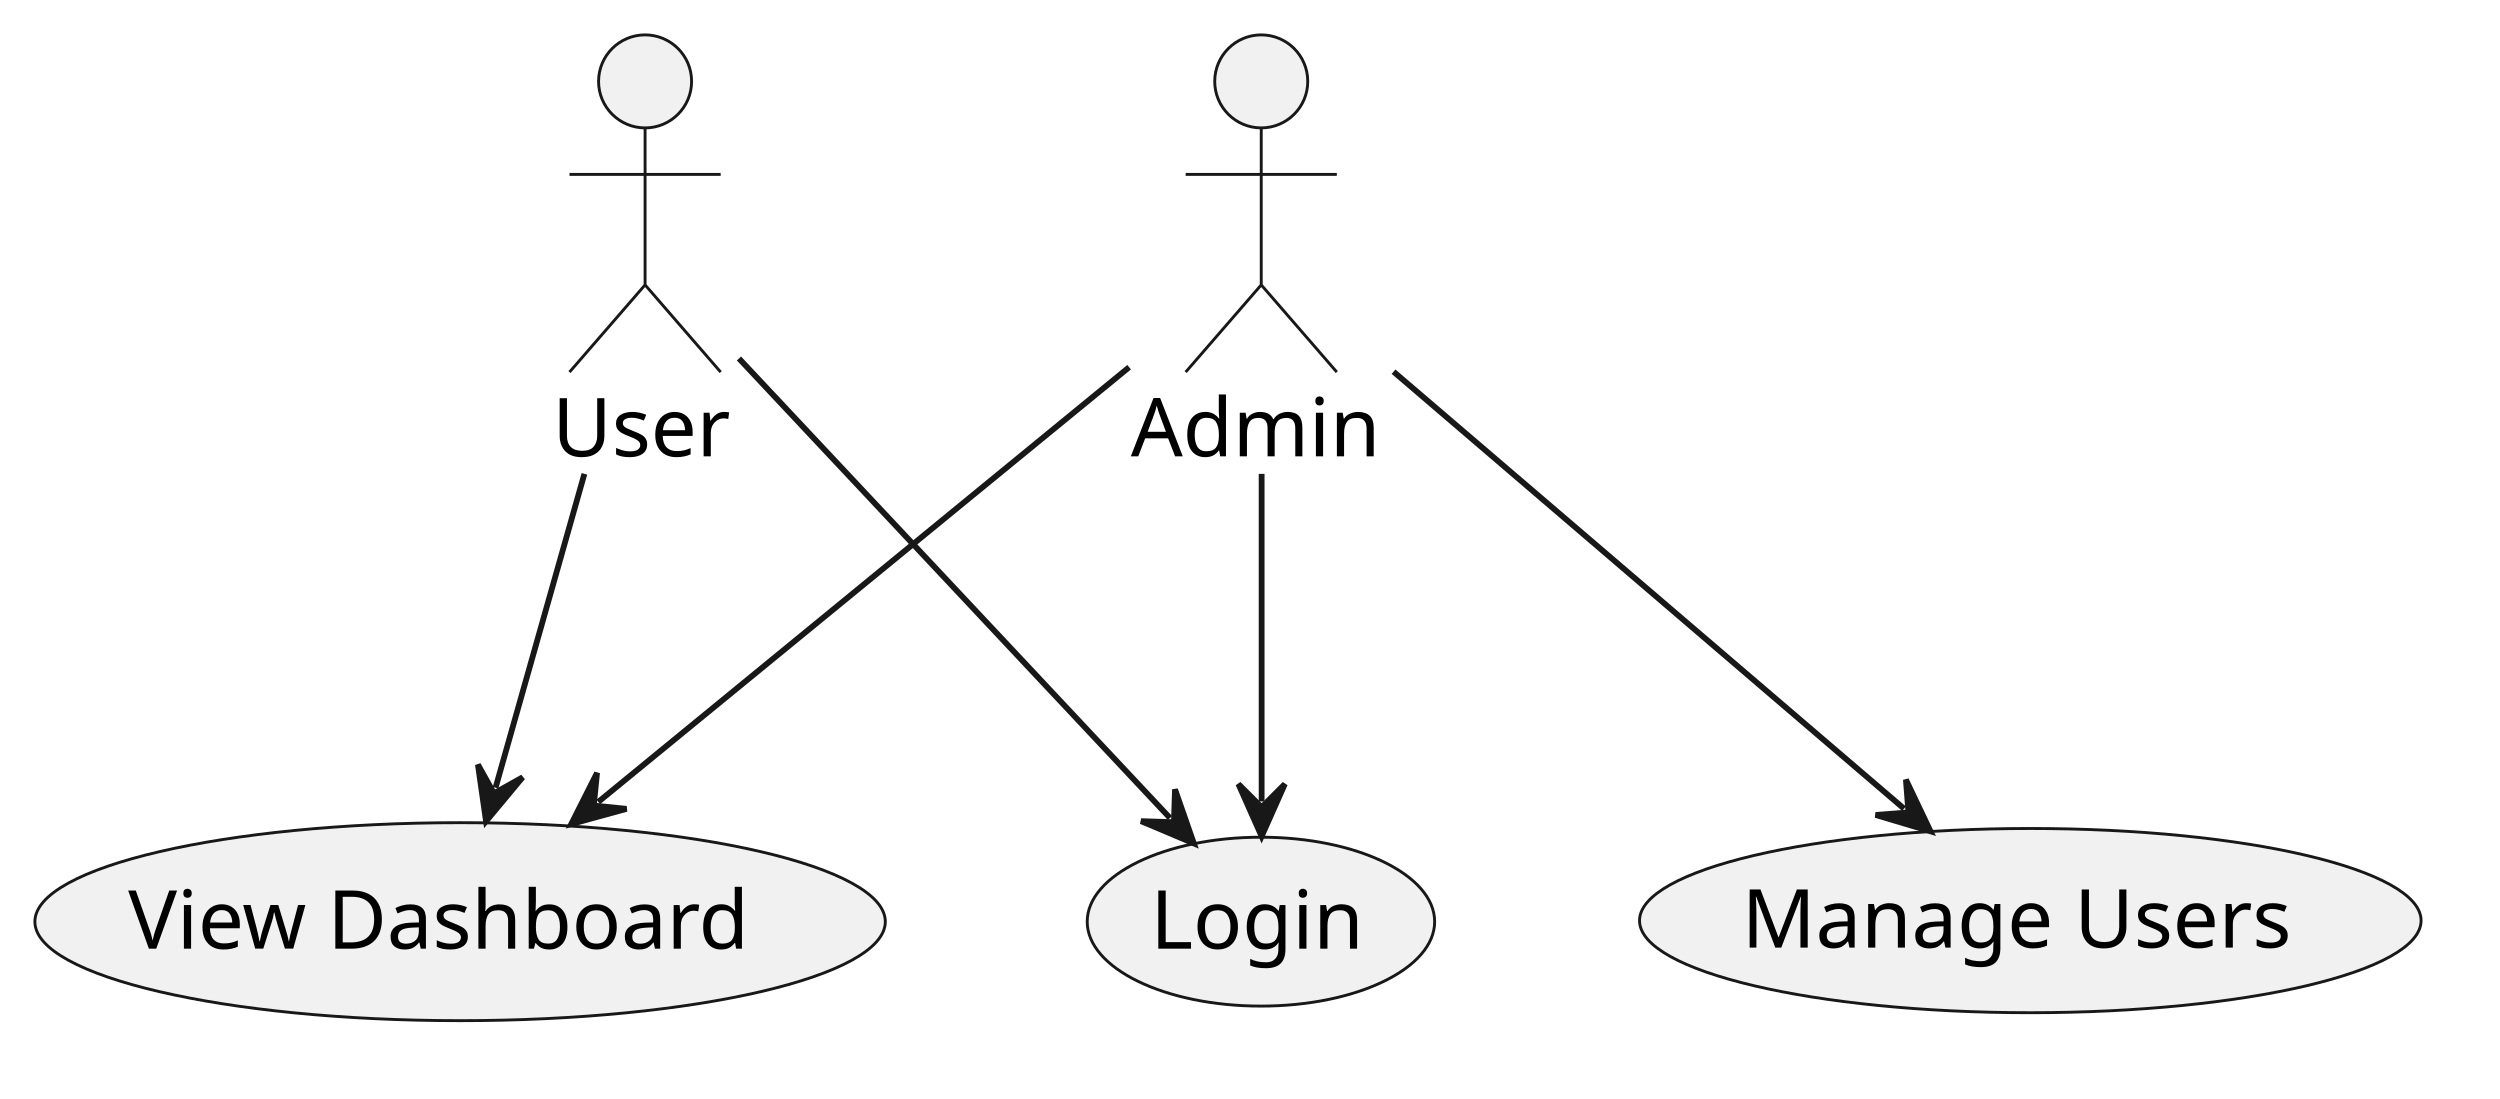
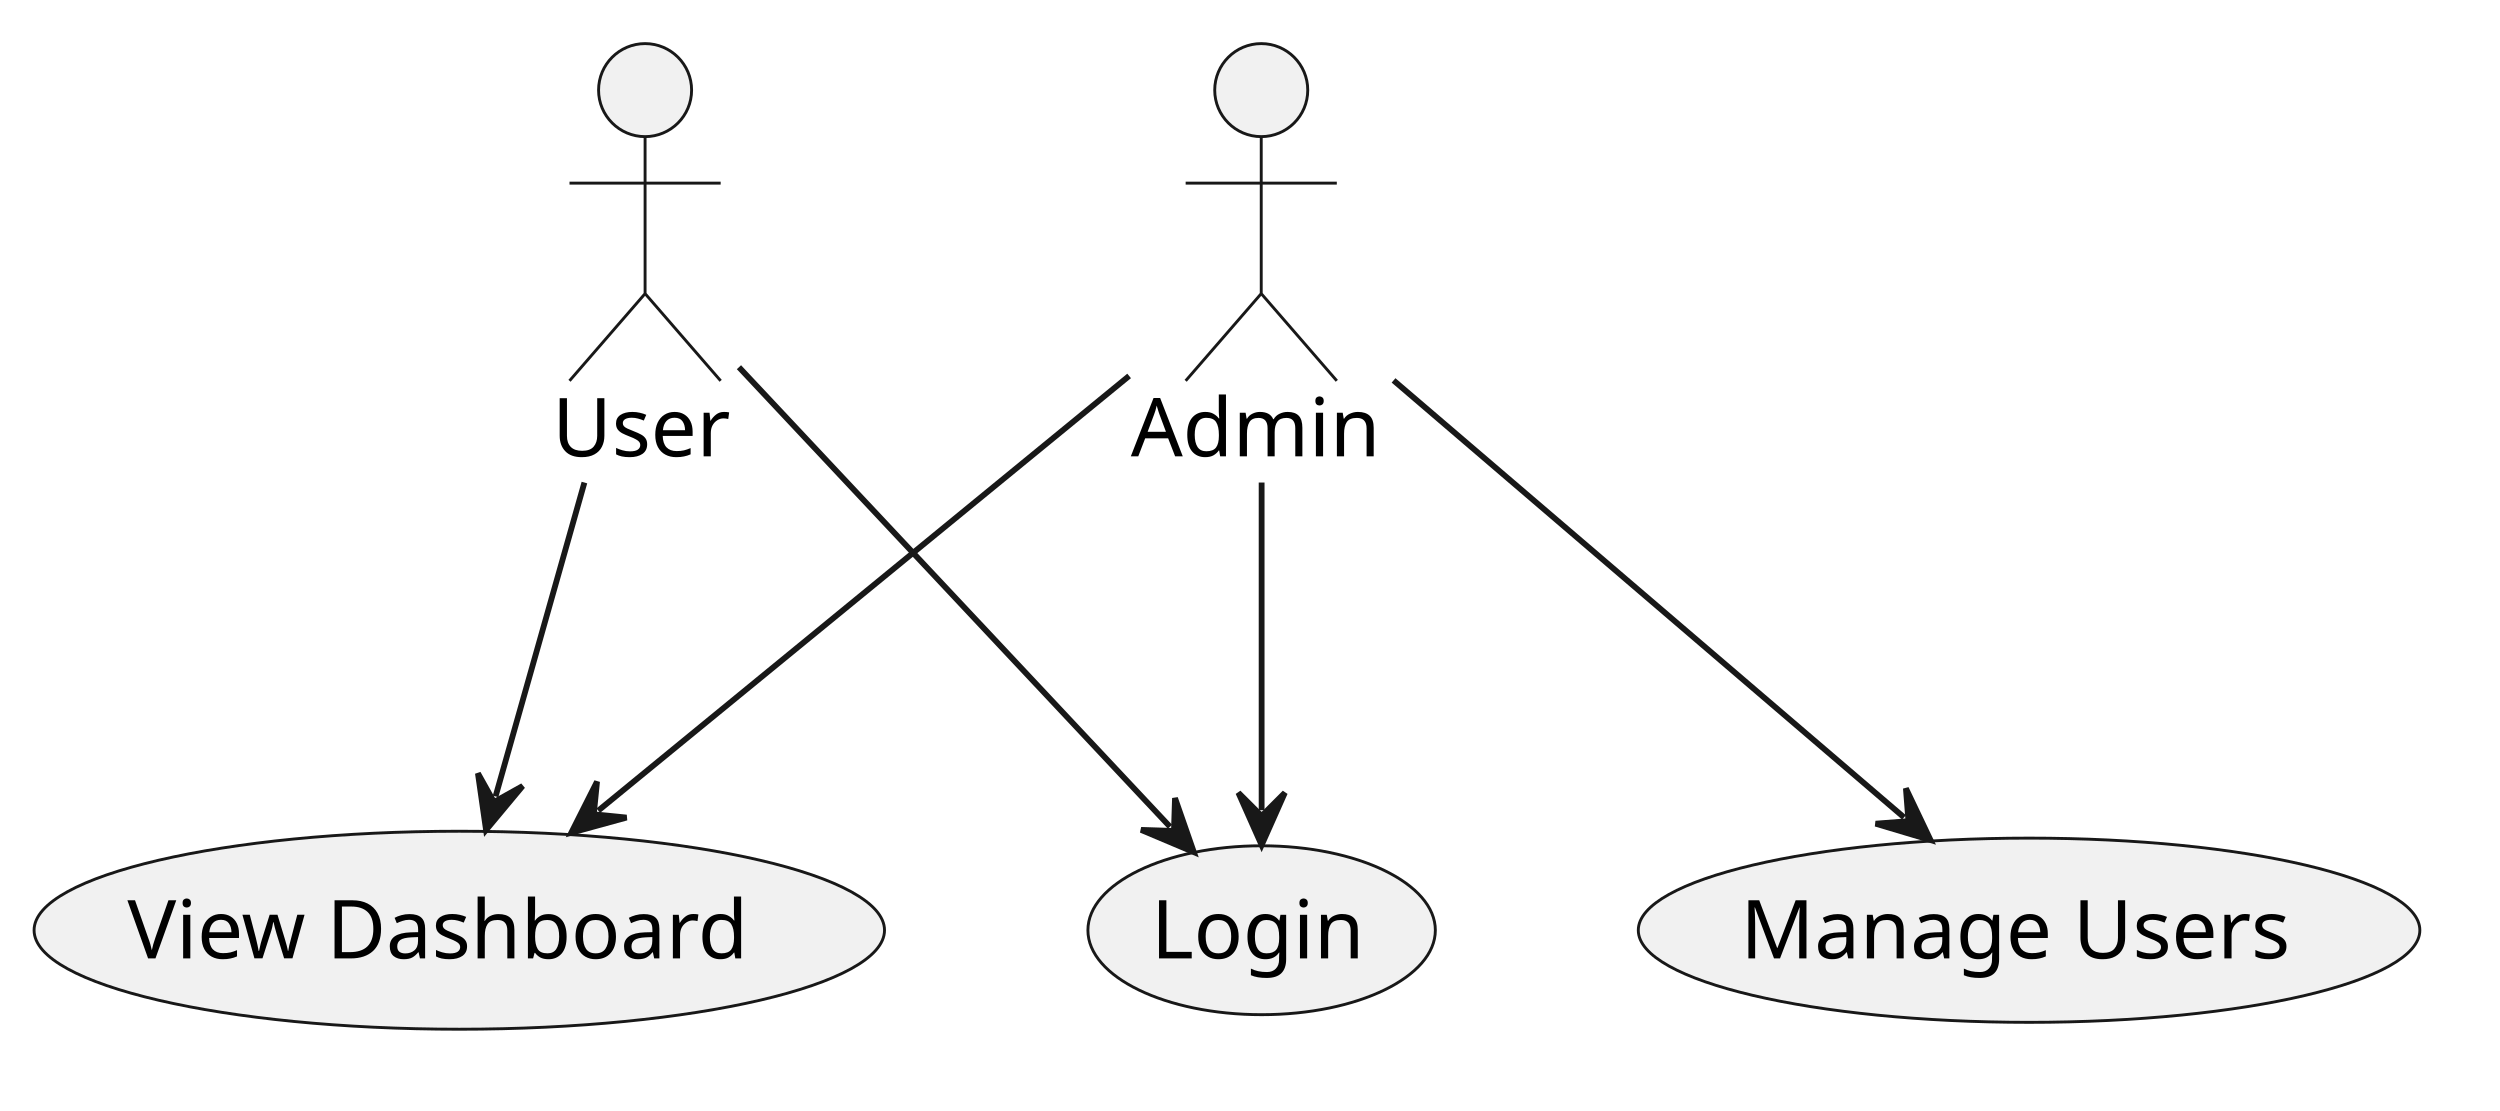
- <svg xmlns="http://www.w3.org/2000/svg" contentStyleType="text/css" data-diagram-type="DESCRIPTION" height="189px" preserveAspectRatio="none" style="width:430px;height:189px;background:#FFFFFF;" version="1.1" viewBox="0 0 430 189" width="430px" zoomAndPan="magnify">
+ <svg xmlns="http://www.w3.org/2000/svg" contentStyleType="text/css" data-diagram-type="DESCRIPTION" height="191px" preserveAspectRatio="none" style="width:430px;height:191px;background:#FFFFFF;" version="1.1" viewBox="0 0 430 191" width="430px" zoomAndPan="magnify">
  <defs />
  <g>
    <g class="entity" data-qualified-name="User" data-source-line="1" id="ent0002">
-       <ellipse cx="110.955" cy="14" fill="#F1F1F1" rx="8" ry="8" style="stroke:#181818;stroke-width:0.5;" />
-       <path d="M110.955,22 L110.955,49 M97.955,30 L123.955,30 M110.955,49 L97.955,64 M110.955,49 L123.955,64" fill="none" style="stroke:#181818;stroke-width:0.5;" />
+       <ellipse cx="110.955" cy="15.5" fill="#F1F1F1" rx="8" ry="8" style="stroke:#181818;stroke-width:0.5;" />
+       <path d="M110.955,23.5 L110.955,50.5 M97.955,31.5 L123.955,31.5 M110.955,50.5 L97.955,65.5 M110.955,50.5 L123.955,65.5" fill="none" style="stroke:#181818;stroke-width:0.5;" />
      <text fill="#000000" font-family="sans-serif" font-size="14" lengthAdjust="spacing" textLength="31.91" x="95" y="78.495">User</text>
    </g>
    <g class="entity" data-qualified-name="Admin" data-source-line="2" id="ent0003">
-       <ellipse cx="216.932" cy="14" fill="#F1F1F1" rx="8" ry="8" style="stroke:#181818;stroke-width:0.5;" />
-       <path d="M216.932,22 L216.932,49 M203.932,30 L229.932,30 M216.932,49 L203.932,64 M216.932,49 L229.932,64" fill="none" style="stroke:#181818;stroke-width:0.5;" />
+       <ellipse cx="216.932" cy="15.5" fill="#F1F1F1" rx="8" ry="8" style="stroke:#181818;stroke-width:0.5;" />
+       <path d="M216.932,23.5 L216.932,50.5 M203.932,31.5 L229.932,31.5 M216.932,50.5 L203.932,65.5 M216.932,50.5 L229.932,65.5" fill="none" style="stroke:#181818;stroke-width:0.5;" />
      <text fill="#000000" font-family="sans-serif" font-size="14" lengthAdjust="spacing" textLength="44.864" x="194.5" y="78.495">Admin</text>
    </g>
-     <g class="entity" data-qualified-name="UC1" data-source-line="4" id="ent0004">
-       <ellipse cx="216.88" cy="158.524" fill="#F1F1F1" rx="29.88" ry="14.524" style="stroke:#181818;stroke-width:0.5;" />
-       <text fill="#000000" font-family="sans-serif" font-size="14" lengthAdjust="spacing" textLength="38.015" x="197.873" y="163.172">Login</text>
+     <g class="entity" data-qualified-name="UC1" data-source-line="3" id="ent0004">
+       <ellipse cx="217" cy="160" fill="#F1F1F1" rx="29.88" ry="14.524" style="stroke:#181818;stroke-width:0.5;" />
+       <text fill="#000000" font-family="sans-serif" font-size="14" lengthAdjust="spacing" textLength="38.015" x="197.993" y="164.847">Login</text>
    </g>
-     <g class="entity" data-qualified-name="UC2" data-source-line="5" id="ent0005">
-       <ellipse cx="349.213" cy="158.343" fill="#F1F1F1" rx="67.213" ry="15.843" style="stroke:#181818;stroke-width:0.5;" />
-       <text fill="#000000" font-family="sans-serif" font-size="14" lengthAdjust="spacing" textLength="99.265" x="299.581" y="162.991">Manage Users</text>
+     <g class="entity" data-qualified-name="UC2" data-source-line="4" id="ent0005">
+       <ellipse cx="349" cy="160" fill="#F1F1F1" rx="67.213" ry="15.843" style="stroke:#181818;stroke-width:0.5;" />
+       <text fill="#000000" font-family="sans-serif" font-size="14" lengthAdjust="spacing" textLength="99.265" x="299.368" y="164.847">Manage Users</text>
    </g>
-     <g class="entity" data-qualified-name="UC3" data-source-line="6" id="ent0006">
-       <ellipse cx="79.137" cy="158.527" fill="#F1F1F1" rx="73.137" ry="17.027" style="stroke:#181818;stroke-width:0.5;" />
-       <text fill="#000000" font-family="sans-serif" font-size="14" lengthAdjust="spacing" textLength="114.181" x="22.047" y="163.176">View Dashboard</text>
+     <g class="entity" data-qualified-name="UC3" data-source-line="5" id="ent0006">
+       <ellipse cx="79" cy="160" fill="#F1F1F1" rx="73.137" ry="17.027" style="stroke:#181818;stroke-width:0.5;" />
+       <text fill="#000000" font-family="sans-serif" font-size="14" lengthAdjust="spacing" textLength="114.181" x="21.91" y="164.847">View Dashboard</text>
    </g>
-     <g class="link" data-entity-1="ent0002" data-entity-2="ent0004" data-link-type="dependency" data-source-line="8" id="lnk7">
-       <path d="M127.1,61.66 C148.64,84.63 182.236,120.433 201.236,140.694" fill="none" id="User-to-UC1" style="stroke:#181818;stroke-width:1;" />
-       <polygon fill="#181818" points="205.34,145.07,202.101,135.769,201.92,141.423,196.266,141.241,205.34,145.07" style="stroke:#181818;stroke-width:1;" />
+     <g class="link" data-entity-1="ent0002" data-entity-2="ent0004" data-link-type="dependency" data-source-line="6" id="lnk7">
+       <path d="M127.1,63.16 C148.64,86.13 182.236,121.933 201.236,142.194" fill="none" id="User-to-UC1" style="stroke:#181818;stroke-width:1;" />
+       <polygon fill="#181818" points="205.34,146.57,202.101,137.269,201.92,142.923,196.266,142.741,205.34,146.57" style="stroke:#181818;stroke-width:1;" />
    </g>
-     <g class="link" data-entity-1="ent0002" data-entity-2="ent0006" data-link-type="dependency" data-source-line="9" id="lnk8">
-       <path d="M100.52,81.5 C94.8,101.71 89.635,119.947 85.235,135.487" fill="none" id="User-to-UC3" style="stroke:#181818;stroke-width:1;" />
-       <polygon fill="#181818" points="83.6,141.26,89.901,133.69,84.962,136.449,82.203,131.511,83.6,141.26" style="stroke:#181818;stroke-width:1;" />
+     <g class="link" data-entity-1="ent0002" data-entity-2="ent0006" data-link-type="dependency" data-source-line="7" id="lnk8">
+       <path d="M100.52,83 C94.8,103.21 89.635,121.447 85.235,136.987" fill="none" id="User-to-UC3" style="stroke:#181818;stroke-width:1;" />
+       <polygon fill="#181818" points="83.6,142.76,89.901,135.19,84.962,137.949,82.203,133.011,83.6,142.76" style="stroke:#181818;stroke-width:1;" />
    </g>
-     <g class="link" data-entity-1="ent0003" data-entity-2="ent0004" data-link-type="dependency" data-source-line="10" id="lnk9">
-       <path d="M217,81.5 C217,102.87 217,122.48 217,137.85" fill="none" id="Admin-to-UC1" style="stroke:#181818;stroke-width:1;" />
-       <polygon fill="#181818" points="217,143.85,221,134.85,217,138.85,213,134.85,217,143.85" style="stroke:#181818;stroke-width:1;" />
+     <g class="link" data-entity-1="ent0003" data-entity-2="ent0004" data-link-type="dependency" data-source-line="8" id="lnk9">
+       <path d="M217,83 C217,104.37 217,123.98 217,139.35" fill="none" id="Admin-to-UC1" style="stroke:#181818;stroke-width:1;" />
+       <polygon fill="#181818" points="217,145.35,221,136.35,217,140.35,213,136.35,217,145.35" style="stroke:#181818;stroke-width:1;" />
    </g>
-     <g class="link" data-entity-1="ent0003" data-entity-2="ent0005" data-link-type="dependency" data-source-line="11" id="lnk10">
-       <path d="M239.69,63.93 C265.93,86.39 303.973,118.948 327.493,139.088" fill="none" id="Admin-to-UC2" style="stroke:#181818;stroke-width:1;" />
-       <polygon fill="#181818" points="332.05,142.99,327.815,134.098,328.252,139.738,322.612,140.174,332.05,142.99" style="stroke:#181818;stroke-width:1;" />
+     <g class="link" data-entity-1="ent0003" data-entity-2="ent0005" data-link-type="dependency" data-source-line="9" id="lnk10">
+       <path d="M239.69,65.43 C265.93,87.89 303.973,120.448 327.493,140.588" fill="none" id="Admin-to-UC2" style="stroke:#181818;stroke-width:1;" />
+       <polygon fill="#181818" points="332.05,144.49,327.815,135.598,328.252,141.238,322.612,141.674,332.05,144.49" style="stroke:#181818;stroke-width:1;" />
    </g>
-     <g class="link" data-entity-1="ent0003" data-entity-2="ent0006" data-link-type="dependency" data-source-line="12" id="lnk11">
-       <path d="M194.21,63.16 C167.42,85.1 128.062,117.329 102.902,137.929" fill="none" id="Admin-to-UC3" style="stroke:#181818;stroke-width:1;" />
-       <polygon fill="#181818" points="98.26,141.73,107.758,139.123,102.129,138.562,102.69,132.934,98.26,141.73" style="stroke:#181818;stroke-width:1;" />
+     <g class="link" data-entity-1="ent0003" data-entity-2="ent0006" data-link-type="dependency" data-source-line="10" id="lnk11">
+       <path d="M194.21,64.66 C167.42,86.6 128.062,118.829 102.902,139.429" fill="none" id="Admin-to-UC3" style="stroke:#181818;stroke-width:1;" />
+       <polygon fill="#181818" points="98.26,143.23,107.758,140.623,102.129,140.062,102.69,134.434,98.26,143.23" style="stroke:#181818;stroke-width:1;" />
    </g>
  </g>
</svg>
